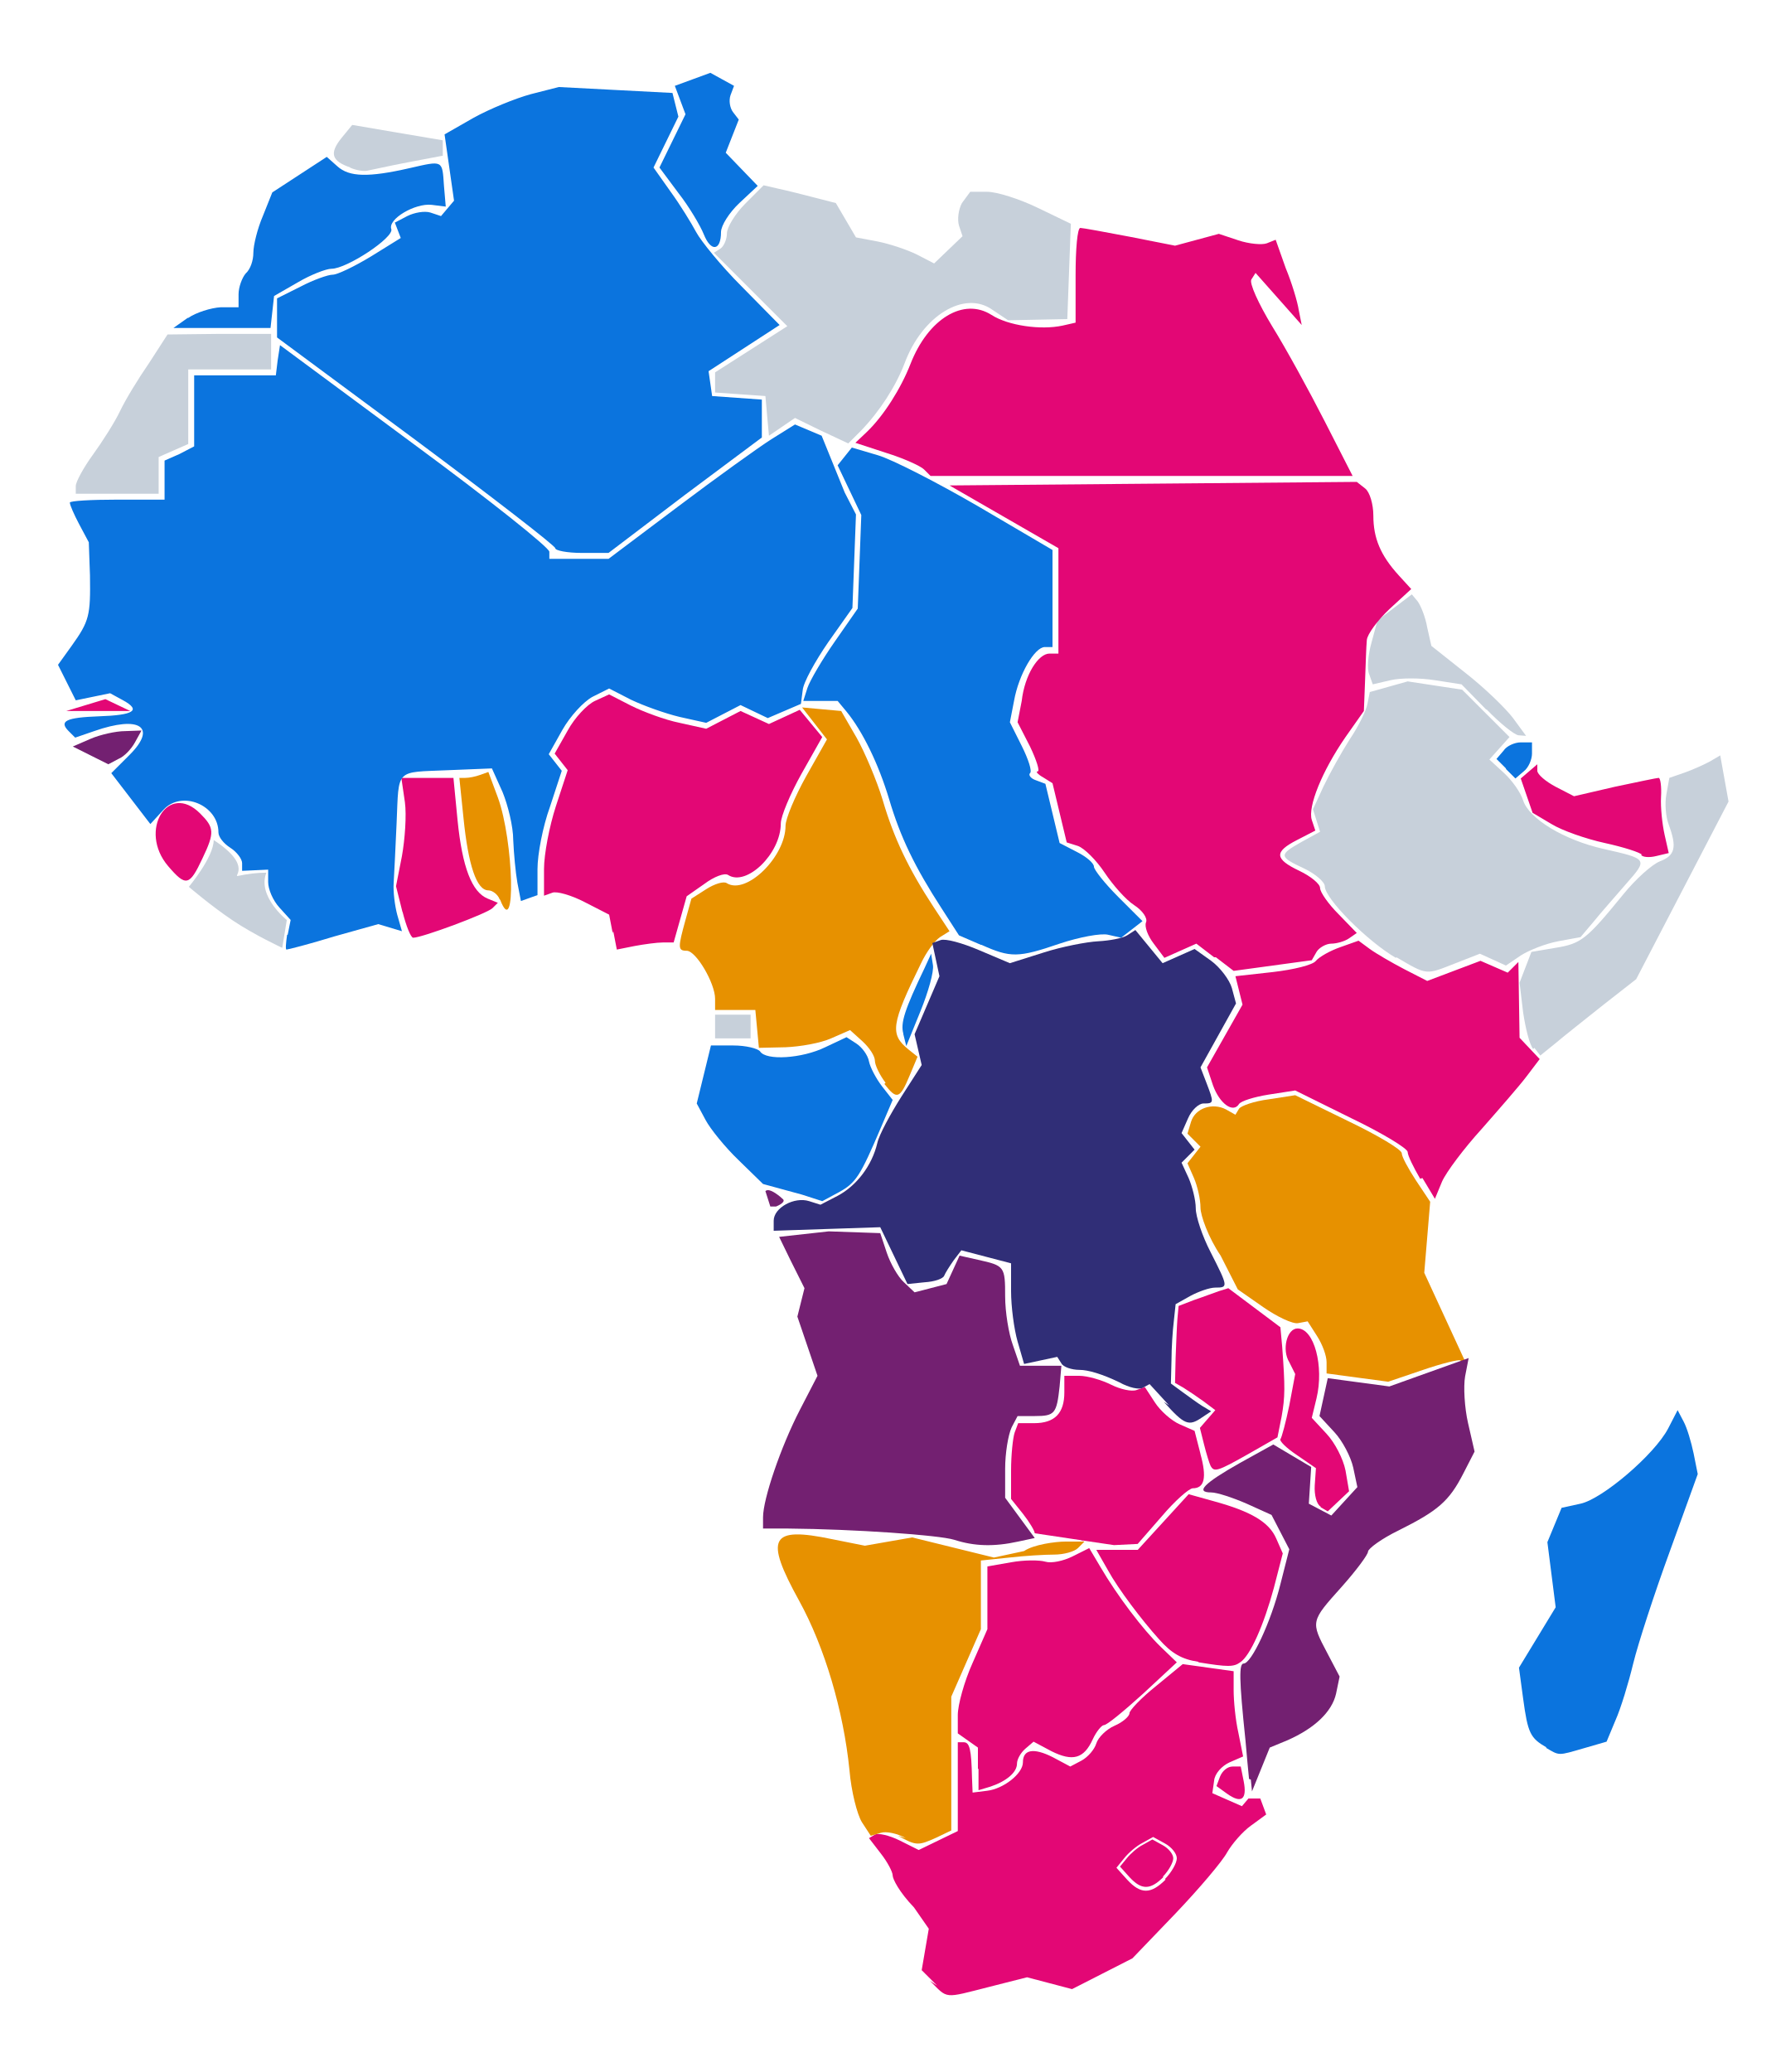
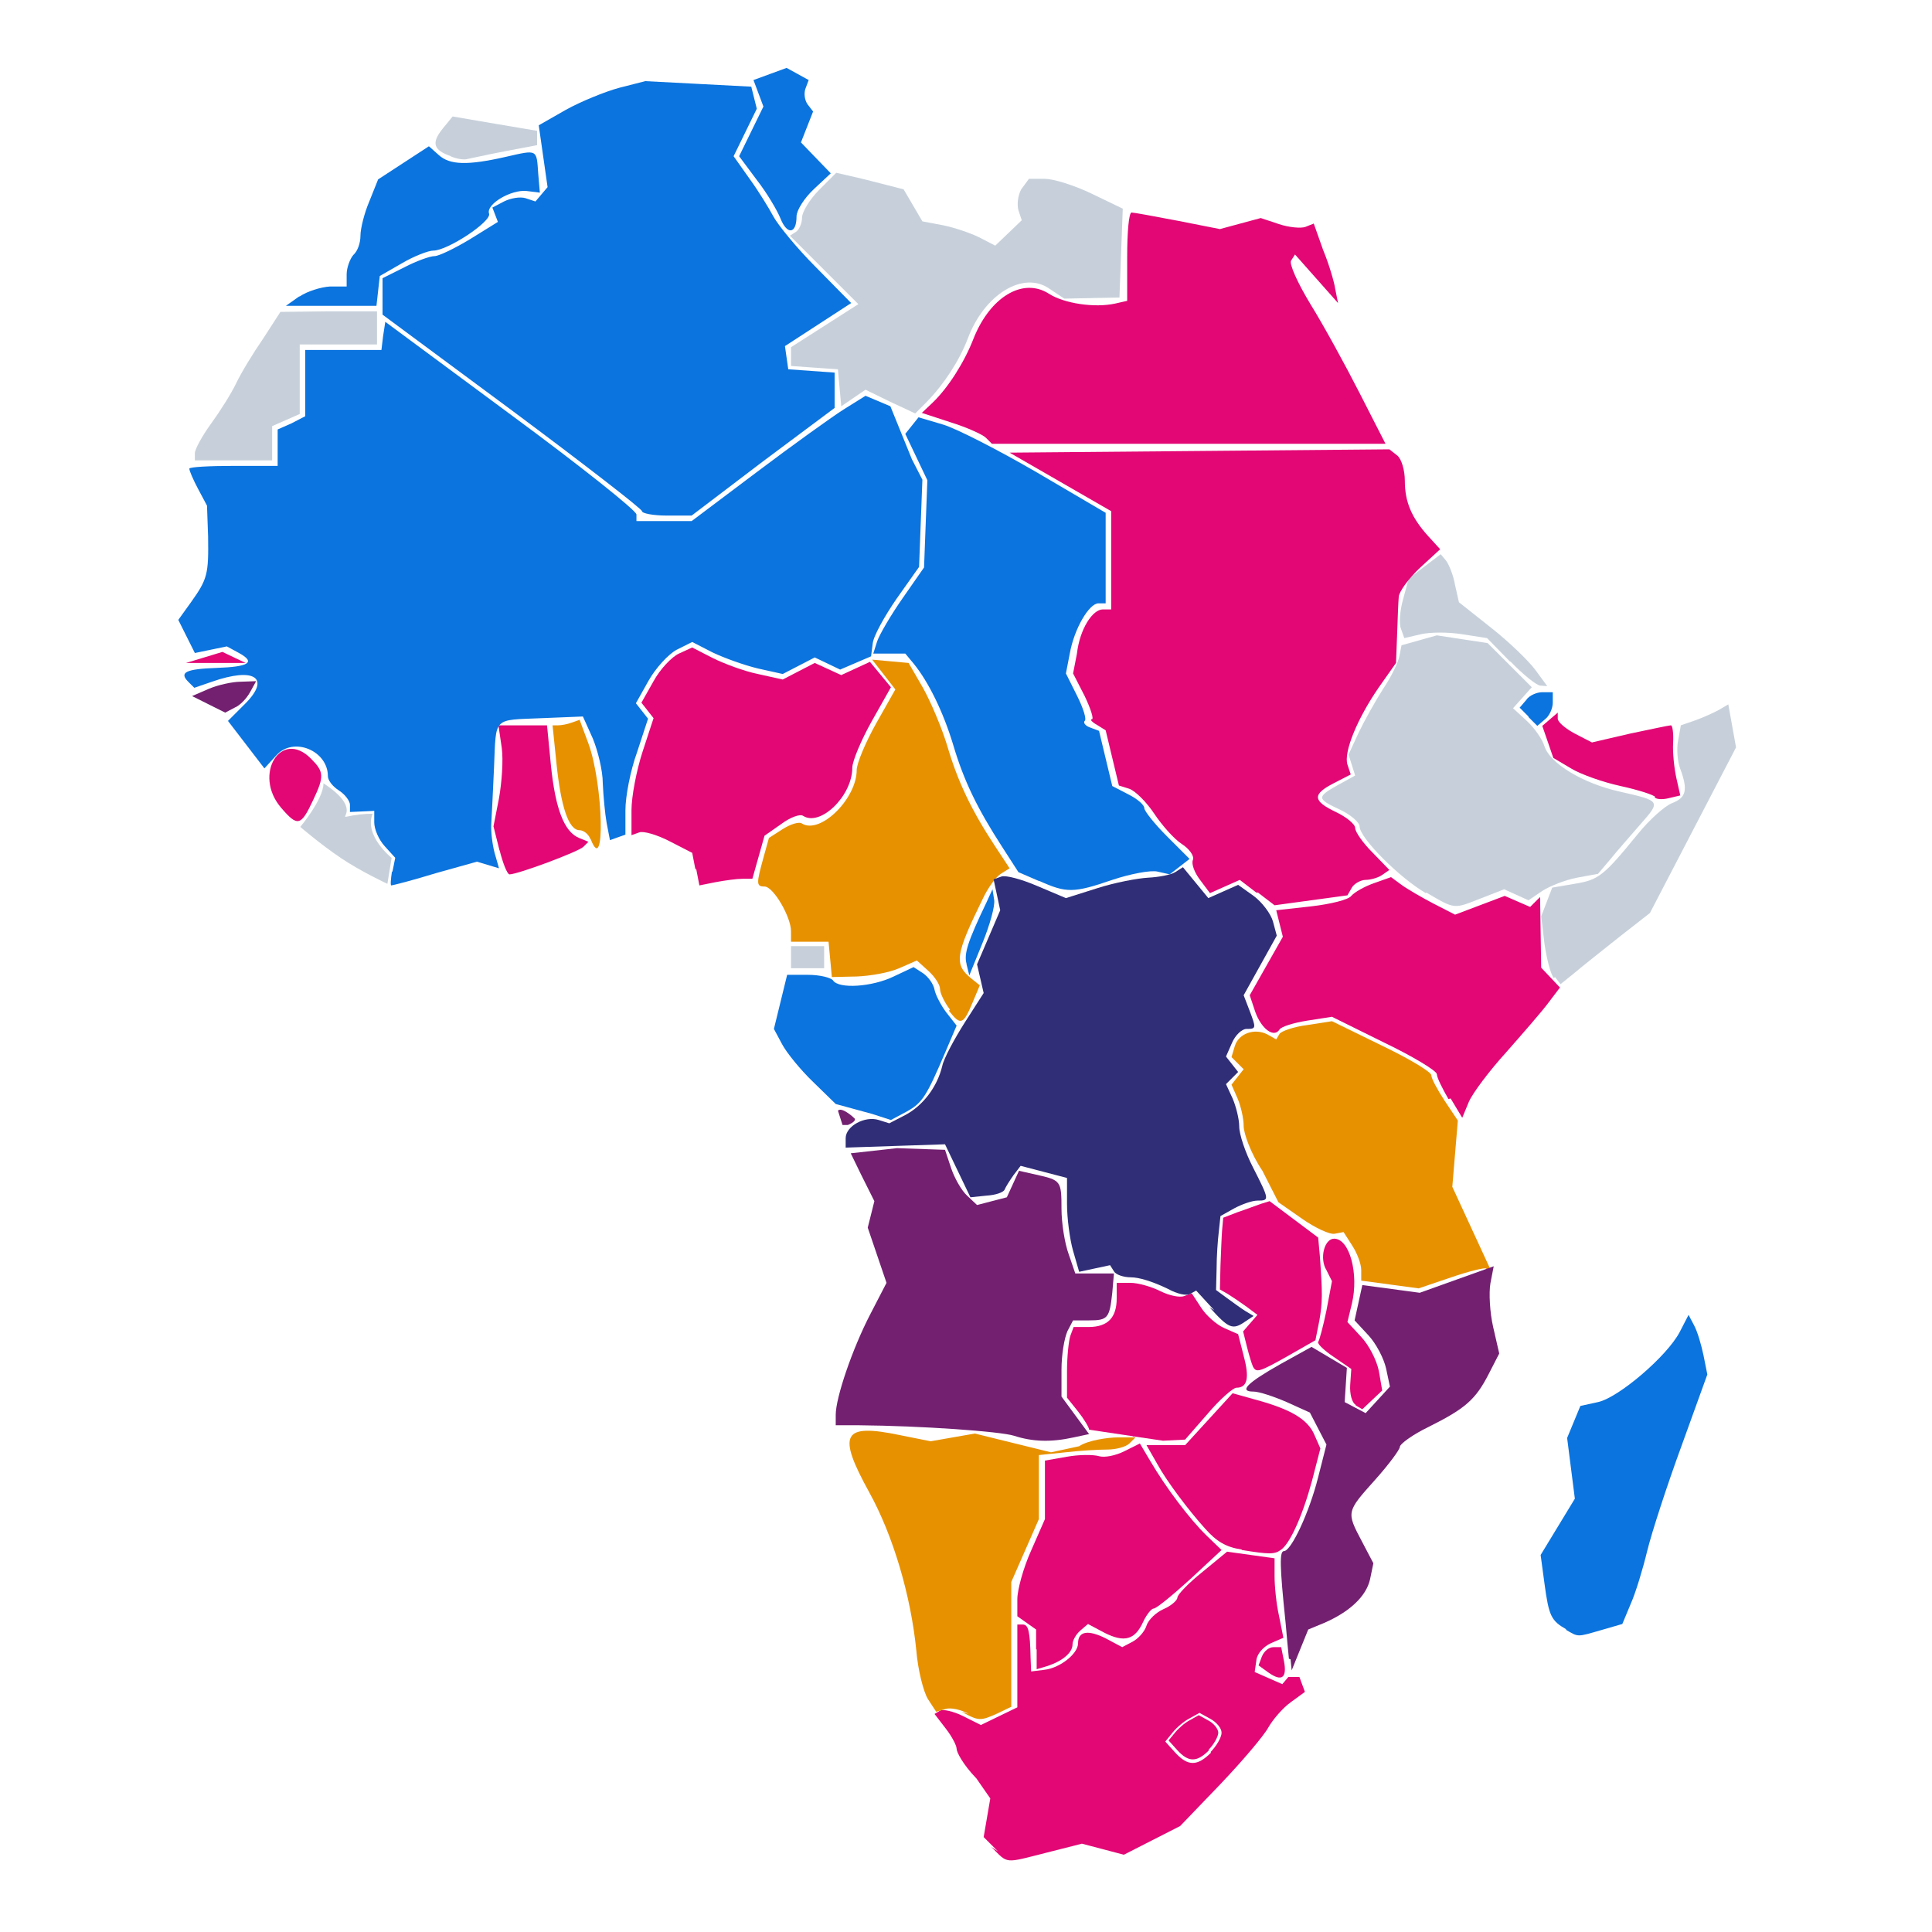
- <svg xmlns="http://www.w3.org/2000/svg" width="300" height="350">
+ <svg xmlns="http://www.w3.org/2000/svg" width="350" height="350" viewBox="-15 0 335 350" style="background: #f2f8ff">
  <g fill="none" fill-rule="nonzero">
    <path fill="#C7D0DA" d="M120.8 173.4v-2h6v4h-6v-2zm-81.6-18c-3.64-2.45-7.3-5.6-7.3-5.6s4.2-5 4.2-7.9c6.84 4.47 3 6.3 4.16 6.05 1.54-.33 3.15-.54 4.74-.54-1.6 4 3.45 8 3.45 8l-.77 4.7s-4.82-2.23-8.47-4.7l-.01-.01zM12.8 82.1c0-.7 1.3-3.1 2.9-5.3 1.6-2.2 3.7-5.5 4.6-7.4.9-1.9 3.1-5.5 4.9-8.1l3.1-4.8 8.7-.1h8.8v6h-14V75l-2.5 1.1-2.5 1.1v6.2h-14v-1.3zm46.4-53.8c-3.2-1.1-3.6-2.4-1.5-5l1.8-2.2 7.6 1.3 7.7 1.3v2.6L69 27.4c-3.2.6-6.2 1.3-6.8 1.4-.6.2-2 0-3.1-.5h.1zm161.1 118.4c1.9.9 3.5 2.3 3.5 3 0 2.1 7.2 9.3 12 12.1l.1-.1c5.3 3.1 4.9 3 10 1l4.1-1.6 2.2 1 2.2 1 2.5-1.7c1.4-.9 4.2-2 6.3-2.4l3.8-.7 2.2-2.6c1.2-1.5 3.7-4.3 5.5-6.4 3.7-4.2 3.7-4.2-3.8-5.9-6.7-1.5-12.6-5.1-13.6-8.2-.4-1.3-1.8-3.3-3.2-4.6l-2.5-2.3 1.7-1.9 1.7-1.9-4-4-4-4-4.6-.7-4.6-.7-3.2.9-3.2.9-.4 2c-.2 1.1-1.5 3.8-3 6-1.4 2.2-3.4 5.8-4.4 7.9l-1.8 3.9.6 1.9.6 1.9-3.1 1.7c-3.9 2.2-3.9 2.5.4 4.5zm-81.5-73.9l-4.5-2.2-2.2 1.5-2.2 1.5-.3-3.3-.3-3.4-4.3-.3-4.2-.3v-3.4l6.1-3.9 6.1-3.9-6.2-6.2-6.2-6.2 1.1-.7c.6-.4 1.1-1.6 1.1-2.6s1.4-3.3 3.1-5l3.1-3.1 2.6.6c1.4.3 4.2 1 6.1 1.5l3.5.9 1.7 2.9 1.7 2.9 3.7.7c2 .4 5 1.4 6.6 2.2l2.9 1.5 2.4-2.3 2.4-2.3-.6-1.8c-.3-1-.1-2.7.5-3.8l1.4-1.9h2.9c1.6 0 5.4 1.2 8.5 2.7l5.6 2.7-.3 8-.3 8.1-5 .1-5 .1-2.7-1.8c-4.7-3.3-11.8 1-14.8 9.1-1.5 3.9-4.2 8.1-7.4 11.4l-2.1 2.1-4.5-2.1zm112.3 47.1l-4.2-4.3-4.5-.7c-2.5-.4-5.8-.4-7.5 0l-3 .7-.6-1.7c-.4-.9-.2-3.3.4-5.4l1-3.7 2.9-2.2 2.9-2.2 1 1.2c.5.7 1.3 2.6 1.6 4.4l.7 3.1 5.8 4.6c3.2 2.5 6.8 6 8 7.6l2.2 3-1.3-.1c-.7-.1-3.1-2-5.4-4.4v.1zm7.9 57.3c-.6-.7-1.3-3.5-1.7-6.2l-.6-5 1-2.6 1-2.6 4.1-.7c4.3-.7 5.2-1.4 11.4-9 2.1-2.6 4.9-5.1 6.2-5.6 2.6-1 2.9-2.4 1.5-6.2-.5-1.3-.7-3.6-.4-5.1l.5-2.8 2.6-.9c1.4-.5 3.4-1.4 4.3-1.9l1.7-1 .7 3.9.7 3.9-7.8 15-7.8 15-5.5 4.3c-3 2.4-6.7 5.3-8.1 6.5l-2.6 2.1-1-1.3-.2.2z" />
    <path fill="#E30775" d="M212.9 303.8l1 2.7-2.6 1.9c-1.4 1-3.2 3.1-4 4.5-.8 1.5-4.7 6.1-8.7 10.3l-7.3 7.6-5.1 2.6-5.1 2.6-3.8-1-3.8-1-6.3 1.6c-7.9 2-7 2.1-10.1-1l1.2.8-2.6-2.6.6-3.5.6-3.5-2.5-3.6c-2.5-2.6-3.6-4.8-3.6-5.4 0-.6-.9-2.3-2-3.7l-2-2.6 1-.6c.5-.3 2.4.1 4.2 1l3.2 1.6 3.3-1.6 3.3-1.6v-15h1c1 0 1.3 1.2 1.4 6l.1 2.5 2.4-.3c2.8-.3 6.1-2.9 6.1-4.8 0-2.2 1.8-2.5 5-.9l3 1.6 1.9-1c1.1-.6 2.2-1.9 2.5-2.9.3-1 1.7-2.4 3.1-3 1.4-.6 2.5-1.6 2.5-2.1s2-2.6 4.5-4.6l4.5-3.7 4.3.6 4.3.6v3.2c0 1.8.3 5 .8 7.2l.8 4-2.3 1c-1.3.6-2.5 1.9-2.6 3.1l-.3 2.1 2.5 1.1 2.5 1.1 1.1-1.3h2zm-16.1 13.6c1.1-1.1 2-2.7 2-3.5 0-.8-.9-1.9-2-2.5l-2-1.1-1.8 1c-1 .5-2.4 1.7-3.1 2.6l-1.3 1.6 1.8 2c2.3 2.5 4 2.5 6.5 0l-.1-.1zm-.36-.4c.97-.98 1.76-2.4 1.76-3.1 0-.7-.8-1.68-1.76-2.2l-1.77-.98-1.6.9c-.87.43-2.1 1.5-2.72 2.28l-1.15 1.4 1.6 1.78c2.02 2.2 3.52 2.2 5.72 0l-.08-.1v.02zm10.86-14l-1.8-1.3.6-1.6c.4-1 1.3-1.7 2.1-1.7h1.4l.5 2.5c.6 3.1-.4 3.8-2.8 2.1zm-42.1-4.2v-3.6l-1.7-1.2-1.7-1.2v-3.1c0-1.7 1.1-5.7 2.5-8.8l2.5-5.7v-10.6l4-.7c2.2-.4 4.8-.4 5.8-.1 1 .3 3-.1 4.6-.9l2.8-1.4 1.9 3.2c2.8 4.8 7.2 10.6 10.2 13.5l2.7 2.6-5.7 5.3c-3.2 2.9-6.1 5.3-6.6 5.3-.4 0-1.3 1.1-1.9 2.4-1.5 3.3-3.4 3.8-7 2l-3-1.6-1.4 1.2c-.8.7-1.4 1.8-1.4 2.5 0 1.5-1.8 3-4.5 3.9l-2 .6v-3.6h-.1zm37.2-18.1c-2.7-.4-4.5-1.4-6.6-3.8-2.9-3.2-6.9-8.5-8.6-11.6l-2-3.5h7l4.3-4.7 4.3-4.7 4.3 1.2c6.2 1.7 9.3 3.5 10.5 6.3l1.1 2.5-1.5 5.8c-1.7 6.3-4 11.5-5.7 12.6-1.1.8-2.1.8-7 0l-.1-.1zm20.7-26.2c-.7-.4-1.1-2-1-3.6l.2-2.9-3.2-2.2c-1.8-1.2-3-2.4-2.8-2.7.2-.2.9-2.8 1.5-5.7l1-5.3-1-2c-1.3-2.1-.4-5.7 1.4-5.7 2.8 0 4.5 6.4 3.2 11.8l-.8 3.3 2.5 2.7c1.4 1.5 2.8 4.2 3.2 6.2l.6 3.5-1.8 1.7-1.8 1.7-1.2-.7v-.1zm-18.6-6.9c-.2-.4-.7-2-1.1-3.6l-.7-2.8 1.3-1.5 1.3-1.5-2-1.5c-1.1-.8-2.6-1.8-3.4-2.3l-1.4-.8.1-4.3c.1-2.4.2-5.3.3-6.5l.2-2.2 2.6-1c1.5-.5 3.3-1.2 4.2-1.5l1.6-.5 4.4 3.3 4.4 3.3.3 3.3c.5 6.8.5 8.4-.1 11.8l-.7 3.5-4.9 2.8c-5.3 3-5.8 3.1-6.4 2zm35.4-48.5c-1.1-1.9-2.1-3.9-2.1-4.5 0-.6-4.3-3.2-9.5-5.7l-9.5-4.7-4.5.7c-2.5.4-4.7 1.1-5 1.6-1 1.6-3.3-.1-4.4-3.2l-1-3 3-5.3 3-5.3-.6-2.4-.6-2.4 6.3-.7c3.5-.4 6.8-1.2 7.3-1.9.6-.7 2.4-1.7 4.1-2.3l3.1-1.1 1.9 1.4c1.1.8 3.7 2.3 5.8 3.4l3.9 2 4.5-1.7 4.5-1.7 2.3 1 2.3 1 .9-.9.9-.9.1 6.4.1 6.4 1.7 1.8 1.7 1.8-2.2 2.9c-1.2 1.6-4.7 5.6-7.6 8.9-3 3.3-6 7.3-6.7 8.9l-1.2 2.9-2.1-3.5-.4.1zm-34.8-37.4l-3-2.3-2.7 1.2-2.7 1.2-1.8-2.4c-1-1.3-1.6-2.9-1.3-3.6.3-.7-.6-2-2-2.9-1.4-.9-3.6-3.4-5-5.5s-3.4-4.1-4.5-4.5l-1.9-.6-1.2-5-1.2-5-1.6-1c-.9-.5-1.3-1-.9-1s-.2-1.9-1.3-4.2l-2.1-4.1.7-3.6c.5-4.4 2.8-8 4.7-8h1.5V92.6l-9.2-5.3-9.2-5.3 34.4-.3 34.4-.3 1.4 1.1c.8.6 1.4 2.7 1.4 4.6 0 3.8 1.2 6.7 4.3 10.1l2.1 2.3-3.7 3.4c-2 1.9-3.7 4.2-3.8 5.2-.1 1-.2 4.2-.3 6.9l-.2 5.1-3.1 4.4c-4 5.8-6.4 11.8-5.7 14l.6 1.8-3.1 1.6c-3.9 2-3.8 3.2.4 5.2 1.9.9 3.5 2.2 3.5 2.9 0 .7 1.4 2.7 3.1 4.4l3.1 3.2-1.3.9c-.7.5-2.1.9-3 .9-.9 0-2.1.7-2.5 1.4l-.8 1.4-6.6.9-6.6.9-3-2.3h-.3zm-101.6-4.1l-.6-3.1-4.1-2.1c-2.3-1.2-4.8-1.9-5.5-1.6l-1.4.5v-4.5c0-2.5.9-7.2 2-10.6l2-6.1-1.1-1.4-1.1-1.4 2.2-3.9c1.2-2.2 3.3-4.4 4.6-5l2.4-1.1 3.7 1.9c2 1 5.7 2.4 8.2 2.9l4.5 1 2.9-1.5 2.9-1.5 2.4 1.1 2.4 1.1 2.6-1.2 2.6-1.2 1.9 2.3 1.9 2.3-3.5 6.2c-1.9 3.4-3.5 7.2-3.5 8.4 0 5.1-5.8 10.7-8.9 8.7-.6-.4-2.4.3-4 1.5l-3 2.1-1.1 3.9-1.1 3.9H112c-1 0-3.2.3-4.8.6l-3 .6-.6-3.1-.1.3zM68 154.1l-1.1-4.4 1-5.1c.5-2.8.8-6.9.5-9.1l-.6-4.1h8.8l.7 7.2c.8 7.9 2.4 12.1 5.1 13.2l1.7.7-.9.9c-.9.9-11.9 5-13.4 5-.4 0-1.2-2-1.8-4.4v.1zm-39.6-7.8c-5.1-6 0-14.3 5.4-8.9 2.4 2.4 2.5 3.2.4 7.6-2.2 4.7-2.8 4.8-5.8 1.3zm249-1.9c-.3-.4-3.1-1.3-6.3-2-3.2-.7-7.2-2.1-9-3.2l-3.2-1.9-1-2.9-1-2.9 1.4-1.2 1.4-1.2v1.1c0 .6 1.4 1.8 3.1 2.7l3.1 1.6 6.9-1.6c3.8-.8 7.1-1.5 7.4-1.5.3 0 .5 1.5.4 3.2-.1 1.8.2 4.6.6 6.4l.7 3.1-2.1.5c-1.2.3-2.3.2-2.6-.2h.2zM14.5 119.1l3.3-1 2.1 1 2.1 1H11.2l3.3-1zm141.6-39.8c-.6-.6-3.5-1.9-6.4-2.8l-5.2-1.7 2-1.9c2.8-2.7 5.7-7.3 7.3-11.4 3-7.7 9-11.3 13.7-8.3 2.8 1.8 8.3 2.6 12 1.8l2.2-.5v-8c0-4.4.3-8 .8-8 .4 0 4.2.7 8.4 1.5l7.6 1.5 3.7-1 3.7-1 3.3 1.1c1.8.6 4 .8 4.8.5l1.5-.6 1.7 4.8c1 2.4 2 5.7 2.2 7.1l.5 2.5-3.9-4.4-3.9-4.4-.7 1.1c-.4.6 1.2 4.1 3.5 7.9 2.3 3.7 6.3 11 8.9 16.1l4.7 9.2h-71.3l-1.1-1.1zm46.7 166.3l-1-3.9-2.5-1.1c-1.4-.6-3.3-2.3-4.2-3.7l-1.7-2.6-1.4.5c-.8.3-2.7-.1-4.3-.9-1.6-.8-4-1.5-5.4-1.5h-2.5v2.8c0 3.5-1.6 5.2-5.1 5.2H172l-.6 1.6c-.3.9-.6 3.8-.6 6.4v4.8l2 2.5c1.1 1.4 2 2.9 2 3.3l7.84 1.17c.16.08.34.16.55.23l-.4-.2 5.4.8 4-.2 4.1-4.7c2.2-2.6 4.6-4.7 5.2-4.7 2 0 2.4-1.8 1.3-5.8h.01z" />
    <path fill="#E79100" d="M153 310.5c-1.4-.8-3.3-1.2-4.2-.9l-1.7.5-1.5-2.3c-.8-1.3-1.8-5.2-2.1-8.8-1-10-4.2-20.8-8.5-28.6-5.9-10.7-4.9-12.6 5.6-10.4l5.5 1.1 4-.7 4-.7 6.9 1.7 6.9 1.7 5.1-1.1c1.6-1.1 5.3-1.6 7-1.6h3.2l-1.1 1.1c-.6.6-2.4 1.1-4 1.1s-5 .2-7.6.5l-4.8.5v11.6l-2.5 5.7-2.5 5.7v22.6l-2.5 1.2c-3.1 1.4-3.4 1.4-6.5-.3l1.3.4zm93.7-80.7c-.2-.2-3.1.5-6.3 1.6l-5.9 2-5.2-.7-5.2-.7v-1.9c0-1.1-.7-3-1.6-4.4l-1.6-2.5-1.6.3c-.9.2-3.6-1.1-5.9-2.7l-4.3-3-2.9-5.7c-2.1-3.1-3.4-6.8-3.4-8.1 0-1.4-.5-3.6-1.1-5l-1.1-2.5 1.1-1.4 1.1-1.4-1.1-1.1-1.1-1.1.6-2c.7-2.3 3.6-3.3 5.9-2.1l1.6.9.6-1c.3-.5 2.6-1.3 5-1.6l4.5-.7 9 4.4c5 2.4 9 4.8 9 5.4 0 .6 1.1 2.6 2.4 4.6l2.4 3.6-.5 6-.5 6 3.6 7.8 3.6 7.8-1.1-.8zm-97.1-46.9c-1-1.3-1.8-3-1.8-3.7 0-.8-.9-2.2-2.1-3.3l-2.1-1.9-3.2 1.4c-1.8.8-5.2 1.4-7.7 1.5l-4.5.1-.3-3.2-.3-3.2h-6.8v-1.9c0-2.6-3.2-8.1-4.8-8.1-1.5 0-1.5-.5-.2-5.2l1-3.6 2.5-1.6c1.4-.9 3-1.4 3.5-1 3.3 2 9.9-4.5 9.9-9.7 0-1.2 1.6-5 3.5-8.4l3.5-6.2-2.1-2.7-2.1-2.7 3.3.3 3.3.3 2.6 4.5c1.4 2.5 3.4 7.2 4.4 10.5 1.9 6.5 4.4 11.7 8.6 18.1l2.7 4.1-1.6 1c-.9.6-2.3 2.5-3.2 4.4-5.1 10.4-5.3 12-2.1 14.6l1.5 1.2-1.3 3.1c-1.7 4.1-2.2 4.2-4.3 1.5l.2-.2zm-65.2-31c-.3-.8-1.2-1.5-1.9-1.5-2 0-3.4-4.3-4.2-12.2l-.7-6.8h1c.6 0 1.7-.2 2.5-.5l1.4-.5 1.6 4.3c2.7 7.4 3.1 24.3.4 17.3l-.1-.1z" />
    <path fill="#732071" d="M211 300.5c-.1-1.1-.4-4-.6-6.5-1.1-10.5-1.1-13-.3-13 1.3 0 4.6-7 6.2-13.4l1.5-5.9-1.5-2.9-1.5-2.9-4.2-1.9c-2.3-1-5-1.9-6-1.9-2.7 0-1.3-1.5 4.9-5l5.6-3.1 3.2 1.9 3.2 1.9-.2 3.1-.2 3.1 1.9 1 1.9 1 2.2-2.4 2.2-2.4-.7-3.3c-.4-1.8-1.8-4.5-3.2-6l-2.5-2.7.7-3.2.7-3.2 5.2.7 5.2.7 6.7-2.4 6.7-2.4-.6 3.1c-.3 1.7-.1 5.3.5 7.9l1.1 4.8-1.9 3.7c-2.4 4.7-4.3 6.3-10.9 9.6-2.9 1.4-5.2 3.1-5.2 3.6s-2 3.2-4.5 6c-5.2 5.8-5.2 5.8-2.4 11.1l2.1 4-.6 2.9c-.7 3.1-3.7 5.9-8.3 7.9l-2.9 1.2-1.5 3.7-1.5 3.7-.2-2-.3-.1zm-77.9-42.3h-4.2v-1.9c0-3.1 3-11.9 6.2-18.1l3-5.8-1.7-5-1.7-5 .6-2.4.6-2.4-2.4-4.8c-1.3-2.7-1.88-3.87-1.88-3.87L140 208l8.7.3 1.1 3.3c.6 1.8 1.9 4.1 2.9 5l1.8 1.7 2.7-.7 2.7-.7 1.1-2.4 1.1-2.4 3.1.7c4.5 1 4.6 1.1 4.6 6.2 0 2.6.6 6.3 1.3 8.2l1.2 3.5h7l-.3 3.5c-.5 4.6-.8 5-4.2 5h-2.9l-1 1.9c-.6 1.3-1.1 4.4-1.1 7v4.9l2.5 3.4 2.5 3.4-2.8.6c-4.1.9-7.4.8-10.8-.3-2.6-.8-16.8-1.8-28.1-1.9zm-.8-55.6c-.3-.3-2.3-2.1-3-1.4l.83 2.6h.97c1-.4 1.5-.9 1.2-1.2zm-117-75l-3-1.5 3-1.3c1.6-.7 4.3-1.3 5.8-1.3l2.8-.1-1.1 2c-.6 1.1-1.8 2.4-2.8 2.8l-1.7.9-3-1.5z" />
    <path fill="#302E77" d="M197.5 237.4l-3.3-3.6-1.1.6c-.6.4-2.4 0-4-.9-2.9-1.4-5.3-2.1-6.7-2.1-1.4 0-2.8-.5-3.1-1.1l-.7-1.1-2.8.6-2.8.6-1.1-3.8c-.6-2.1-1.1-5.9-1.1-8.5v-4.7l-4.2-1.1-4.2-1.1-1.3 1.7c-.7 1-1.4 2.1-1.6 2.6-.2.5-1.6 1-3.3 1.1l-2.9.3-2.3-4.8-2.3-4.8-9 .3-9 .3v-1.7c0-2.2 3.5-4.1 6-3.3l1.9.6 2.9-1.5c3.2-1.7 5.8-5.1 6.7-8.9.3-1.4 2.2-4.9 4.1-7.9l3.4-5.3-.6-2.6-.6-2.6 2.1-4.9 2.1-4.9-.6-2.8-.6-2.8 1.4-.5c.8-.3 3.7.5 6.5 1.7l5.2 2.2 5.7-1.8c3.1-1 7.3-1.8 9.2-1.9 1.9-.1 4.1-.5 4.9-1l1.4-.9 2.3 2.8 2.3 2.8 2.7-1.2 2.7-1.2 2.8 2c1.5 1.1 3.1 3.2 3.5 4.6l.7 2.6-3 5.4-3 5.4 1 2.6c1.3 3.4 1.3 3.5-.5 3.5-.8 0-2 1.1-2.6 2.5l-1.1 2.5 1.1 1.4 1.1 1.4-1.1 1.1-1.1 1.1 1.2 2.6c.6 1.4 1.2 3.7 1.2 5.1 0 1.4 1.1 4.7 2.5 7.4 3 5.9 3 6 .8 6-1 0-2.9.7-4.2 1.4l-2.5 1.4-.3 2.8c-.2 1.6-.4 4.6-.4 6.7l-.1 3.9 1.9 1.4c1.1.8 2.6 1.9 3.4 2.4l1.5.9-1.5 1c-2.3 1.6-3 1.3-6.5-2.6l.9.6z" />
    <path fill="#0B74DE" d="M258.8 127.3v-1.9h-1.9c-1 0-2.4.6-2.9 1.4l-1.2 1.4 1.6 1.6v.1l1.6 1.6 1.4-1.2c.8-.6 1.4-2 1.4-3zm-74 19.1c0-.6-1.3-1.7-2.9-2.5l-2.9-1.5-1.2-5-1.2-5-1.6-.6c-.9-.3-1.3-.9-1-1.2.4-.3-.3-2.4-1.4-4.6l-2-4 .7-3.6c.8-4.5 3.5-9.1 5.2-9.1h1.3V92.9l-12.6-7.4c-6.9-4-14.5-7.9-16.9-8.6l-4.4-1.3-1.2 1.5-1.2 1.5 2 4.2 2 4.2-.3 7.9-.3 7.9-3.9 5.6c-2.1 3-4.2 6.6-4.6 7.8l-.7 2.2h5.8l1.5 1.8c2.7 3.3 5.4 8.8 7.2 14.8 1.9 6.4 4.3 11.4 8.9 18.5l2.9 4.5 3.7 1.6h.1c4.9 2.2 6.2 2.2 13.2-.2 3.3-1.1 7-1.8 8.2-1.5l2.2.5 1.8-1.4 1.8-1.4-4.1-4.1c-2.3-2.3-4.1-4.6-4.1-5.1zm101.3 99.1c-.4-1.9-1.1-4.3-1.7-5.4l-1-1.9-1.6 3.1c-2.3 4.4-11.1 11.9-14.8 12.7l-3.2.7-1.2 2.9-1.2 2.9.7 5.5.7 5.5-3.1 5.1-3.1 5.1.7 5.2c.8 5.9 1.2 6.7 4 8.3h-.2c2.4 1.4 2 1.4 6.5.1l3.8-1.1 1.5-3.6c.9-2 2.2-6.3 3-9.6.8-3.3 3.6-11.9 6.2-19l4.7-13-.7-3.5zM115.8 19.3l-2.2 4.5-2.2 4.5 3.2 4.3c1.8 2.3 3.7 5.5 4.3 7 1.2 3 2.9 2.8 2.9-.4 0-1.1 1.4-3.3 3.1-4.9l3.1-2.9-2.7-2.8-2.7-2.8 1.1-2.8 1.1-2.8-1-1.3c-.5-.7-.7-1.9-.4-2.8l.6-1.6-2-1.1-2-1.1-3 1.1-3 1.1.9 2.4.9 2.4zM76.7 33.9l-1.1 1.3-1.1 1.3-1.8-.6c-1-.3-2.7 0-3.9.6l-2.1 1.1.5 1.3.5 1.3-5 3.1c-2.8 1.7-5.7 3.1-6.5 3.1-.8 0-3.3.9-5.4 2l-4 2V57l23.5 17.4C83.2 84 93.8 92.2 93.8 92.6c0 .4 2 .8 4.5.8h4.5l12.9-9.8 13-9.7v-6.4l-4.2-.3-4.2-.3-.3-2.1-.3-2.1 6-3.9 6-3.9-6.4-6.5c-3.5-3.5-6.9-7.7-7.7-9.2-.8-1.5-2.7-4.6-4.3-6.8l-2.9-4.1 2.1-4.3 2.1-4.3-.5-2-.5-2-9.6-.5-9.6-.5-4.7 1.2c-2.6.7-7 2.5-9.7 4l-4.9 2.8.8 5.6.8 5.6zm67.3 68.8l.3-7.9.3-7.9-1.9-3.7-3.9-9.6-4.5-1.9-4 2.5c-2.2 1.4-9.3 6.5-15.8 11.4l-11.7 8.8h-10v-1.2c0-.7-10.3-8.9-22.8-18.1L47.3 58.3l-.4 2.6-.3 2.5H32.8v12l-2.5 1.3-2.5 1.1v6.6h-8c-4.4 0-8 .2-8 .5 0 .4.7 2 1.6 3.7l1.6 3 .2 5.6c.1 6.8-.1 7.7-3.1 11.9l-2.3 3.2 1.5 3 1.5 3 2.9-.6 2.9-.6 2.2 1.2c3.1 1.7 1.8 2.5-4.1 2.7-5.5.2-6.8.8-5.1 2.5l1.1 1.1 3.2-1.1c7.7-2.7 10.7-.7 6 4l-3.1 3.1 3.3 4.3 3.3 4.3 2.2-2.4c3.1-3.4 9.3-.8 9.3 3.8 0 .8.9 1.9 2 2.6 1.1.7 2 1.9 2 2.6v1.3l2.2-.1 2.2-.1v2.1c0 1.2.8 3.1 1.9 4.3l1.9 2.1-.5 2.5h-.1c-.2 1.4-.3 2.5-.1 2.5.2 0 3.8-.9 8-2.2l7.5-2.1 2 .6 2 .6-.8-2.8c-.4-1.5-.7-3.9-.6-5.3.1-1.4.3-6 .5-10.2.4-9.3-.3-8.5 8.7-8.9l7.4-.3 1.8 4c.9 2.2 1.8 5.8 1.8 8.1.1 2.3.4 5.5.7 7.2l.6 3.1 1.4-.5 1.4-.5v-4.4c0-2.5.9-7.2 2.1-10.5l2-6.1-1.1-1.4-1.1-1.4 2.3-4.1c1.3-2.3 3.6-4.8 5.1-5.6l2.8-1.4 3.7 1.9c2.1 1 5.7 2.3 8.2 2.9l4.5 1 2.9-1.5 2.9-1.5 2.3 1.1 2.3 1.1 2.8-1.2 2.8-1.2.3-2.3c.1-1.3 2.1-4.9 4.3-8.1l4.1-5.8zm-112.2-49c1.3-.9 3.8-1.7 5.5-1.8h3v-2.2c0-1.2.6-2.8 1.2-3.5.8-.7 1.3-2.2 1.3-3.5 0-1.3.7-4.1 1.6-6.2l1.6-4 4.6-3 4.6-3 1.8 1.6c2 1.8 5.2 1.9 12.2.3 5.7-1.3 5.5-1.4 5.8 3l.3 3.5-2.4-.3c-2.8-.3-7.4 2.4-6.8 4.1.5 1.4-7.5 6.7-10.1 6.7-.9 0-3.5 1-5.7 2.3l-4 2.3-.3 2.7-.3 2.7H29.3l2.4-1.7h.1zm120.8 120.9c-.5-1.8.2-4 3.6-11.1l1.1-2.4.3 1.9c.2 1.1-.8 4.6-2.1 7.8l-2.4 5.9-.5-2v-.1zM128.9 200l-4.1-4c-2.3-2.2-4.8-5.3-5.6-6.8l-1.5-2.8 1.2-4.9 1.2-4.9h3.8c2.1 0 4.1.5 4.5 1 1 1.6 7.1 1.2 11-.7l3.6-1.7 1.7 1.1c.9.6 1.9 1.9 2.1 3 .2 1 1.2 2.9 2.2 4.2l1.8 2.3-2 4.7c-3.5 8.2-4.2 9.3-7.1 10.9l-2.8 1.5-3.4-1.1-6.6-1.8z" />
  </g>
</svg>
